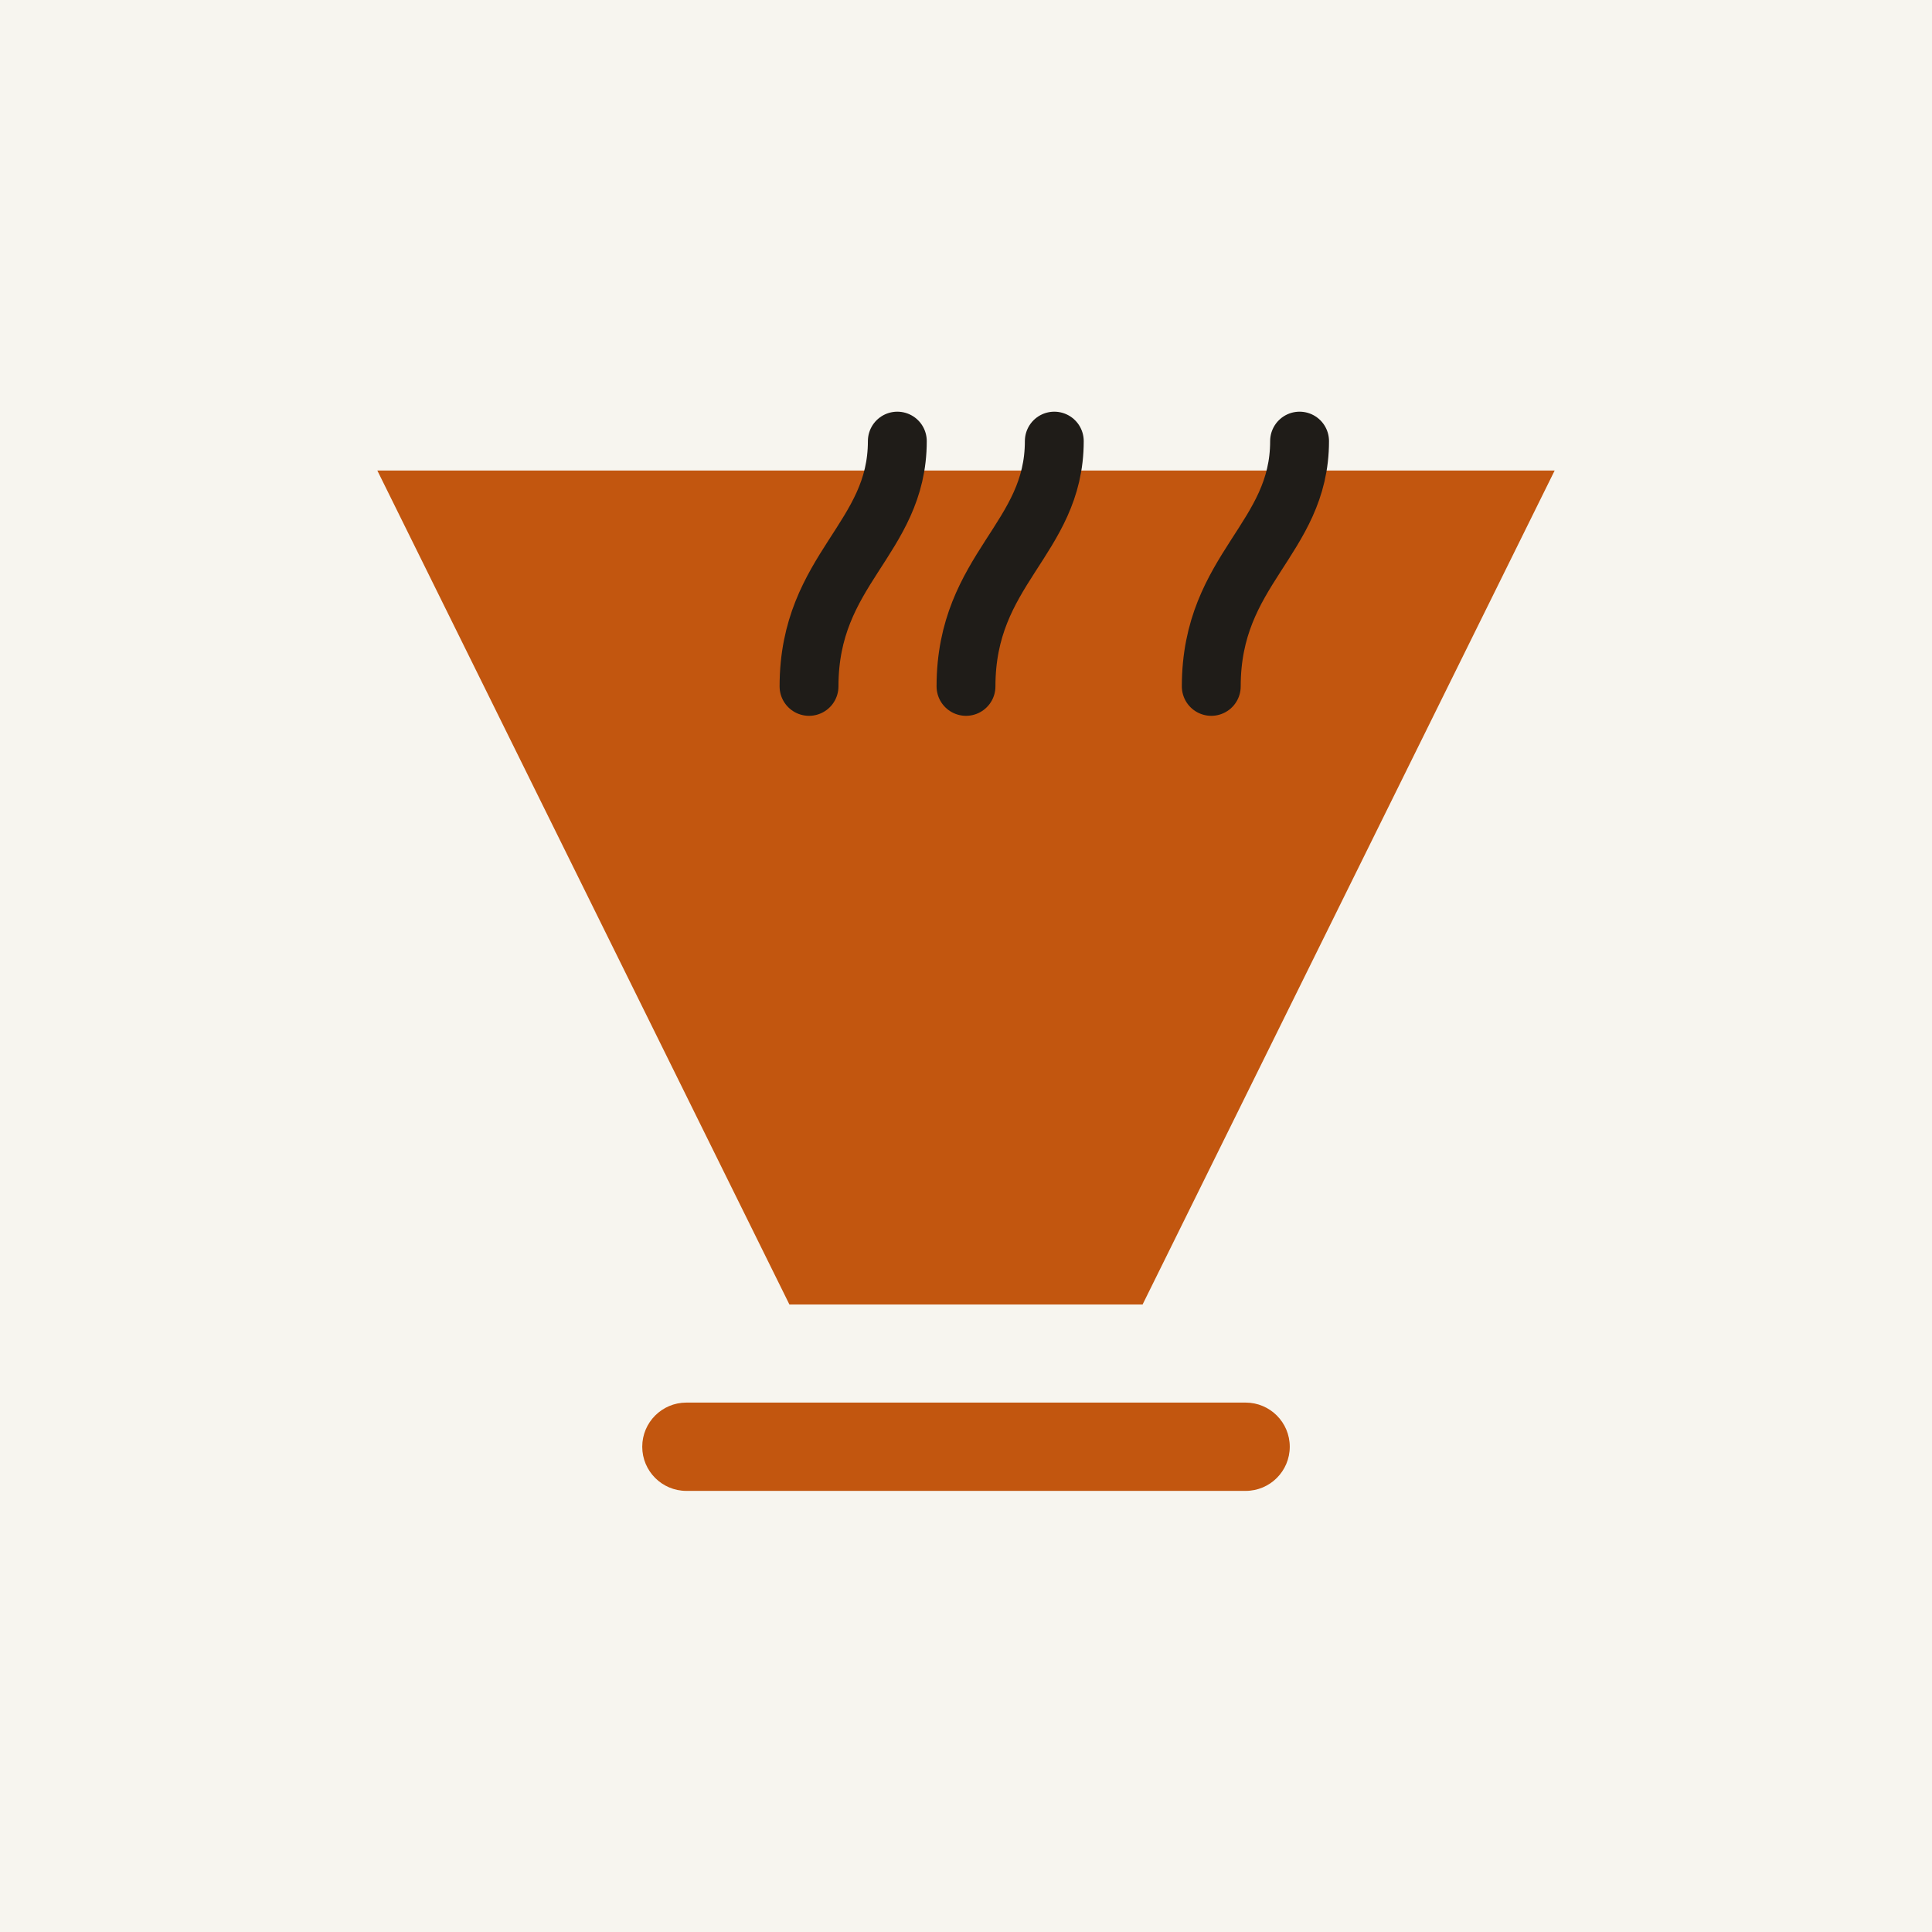
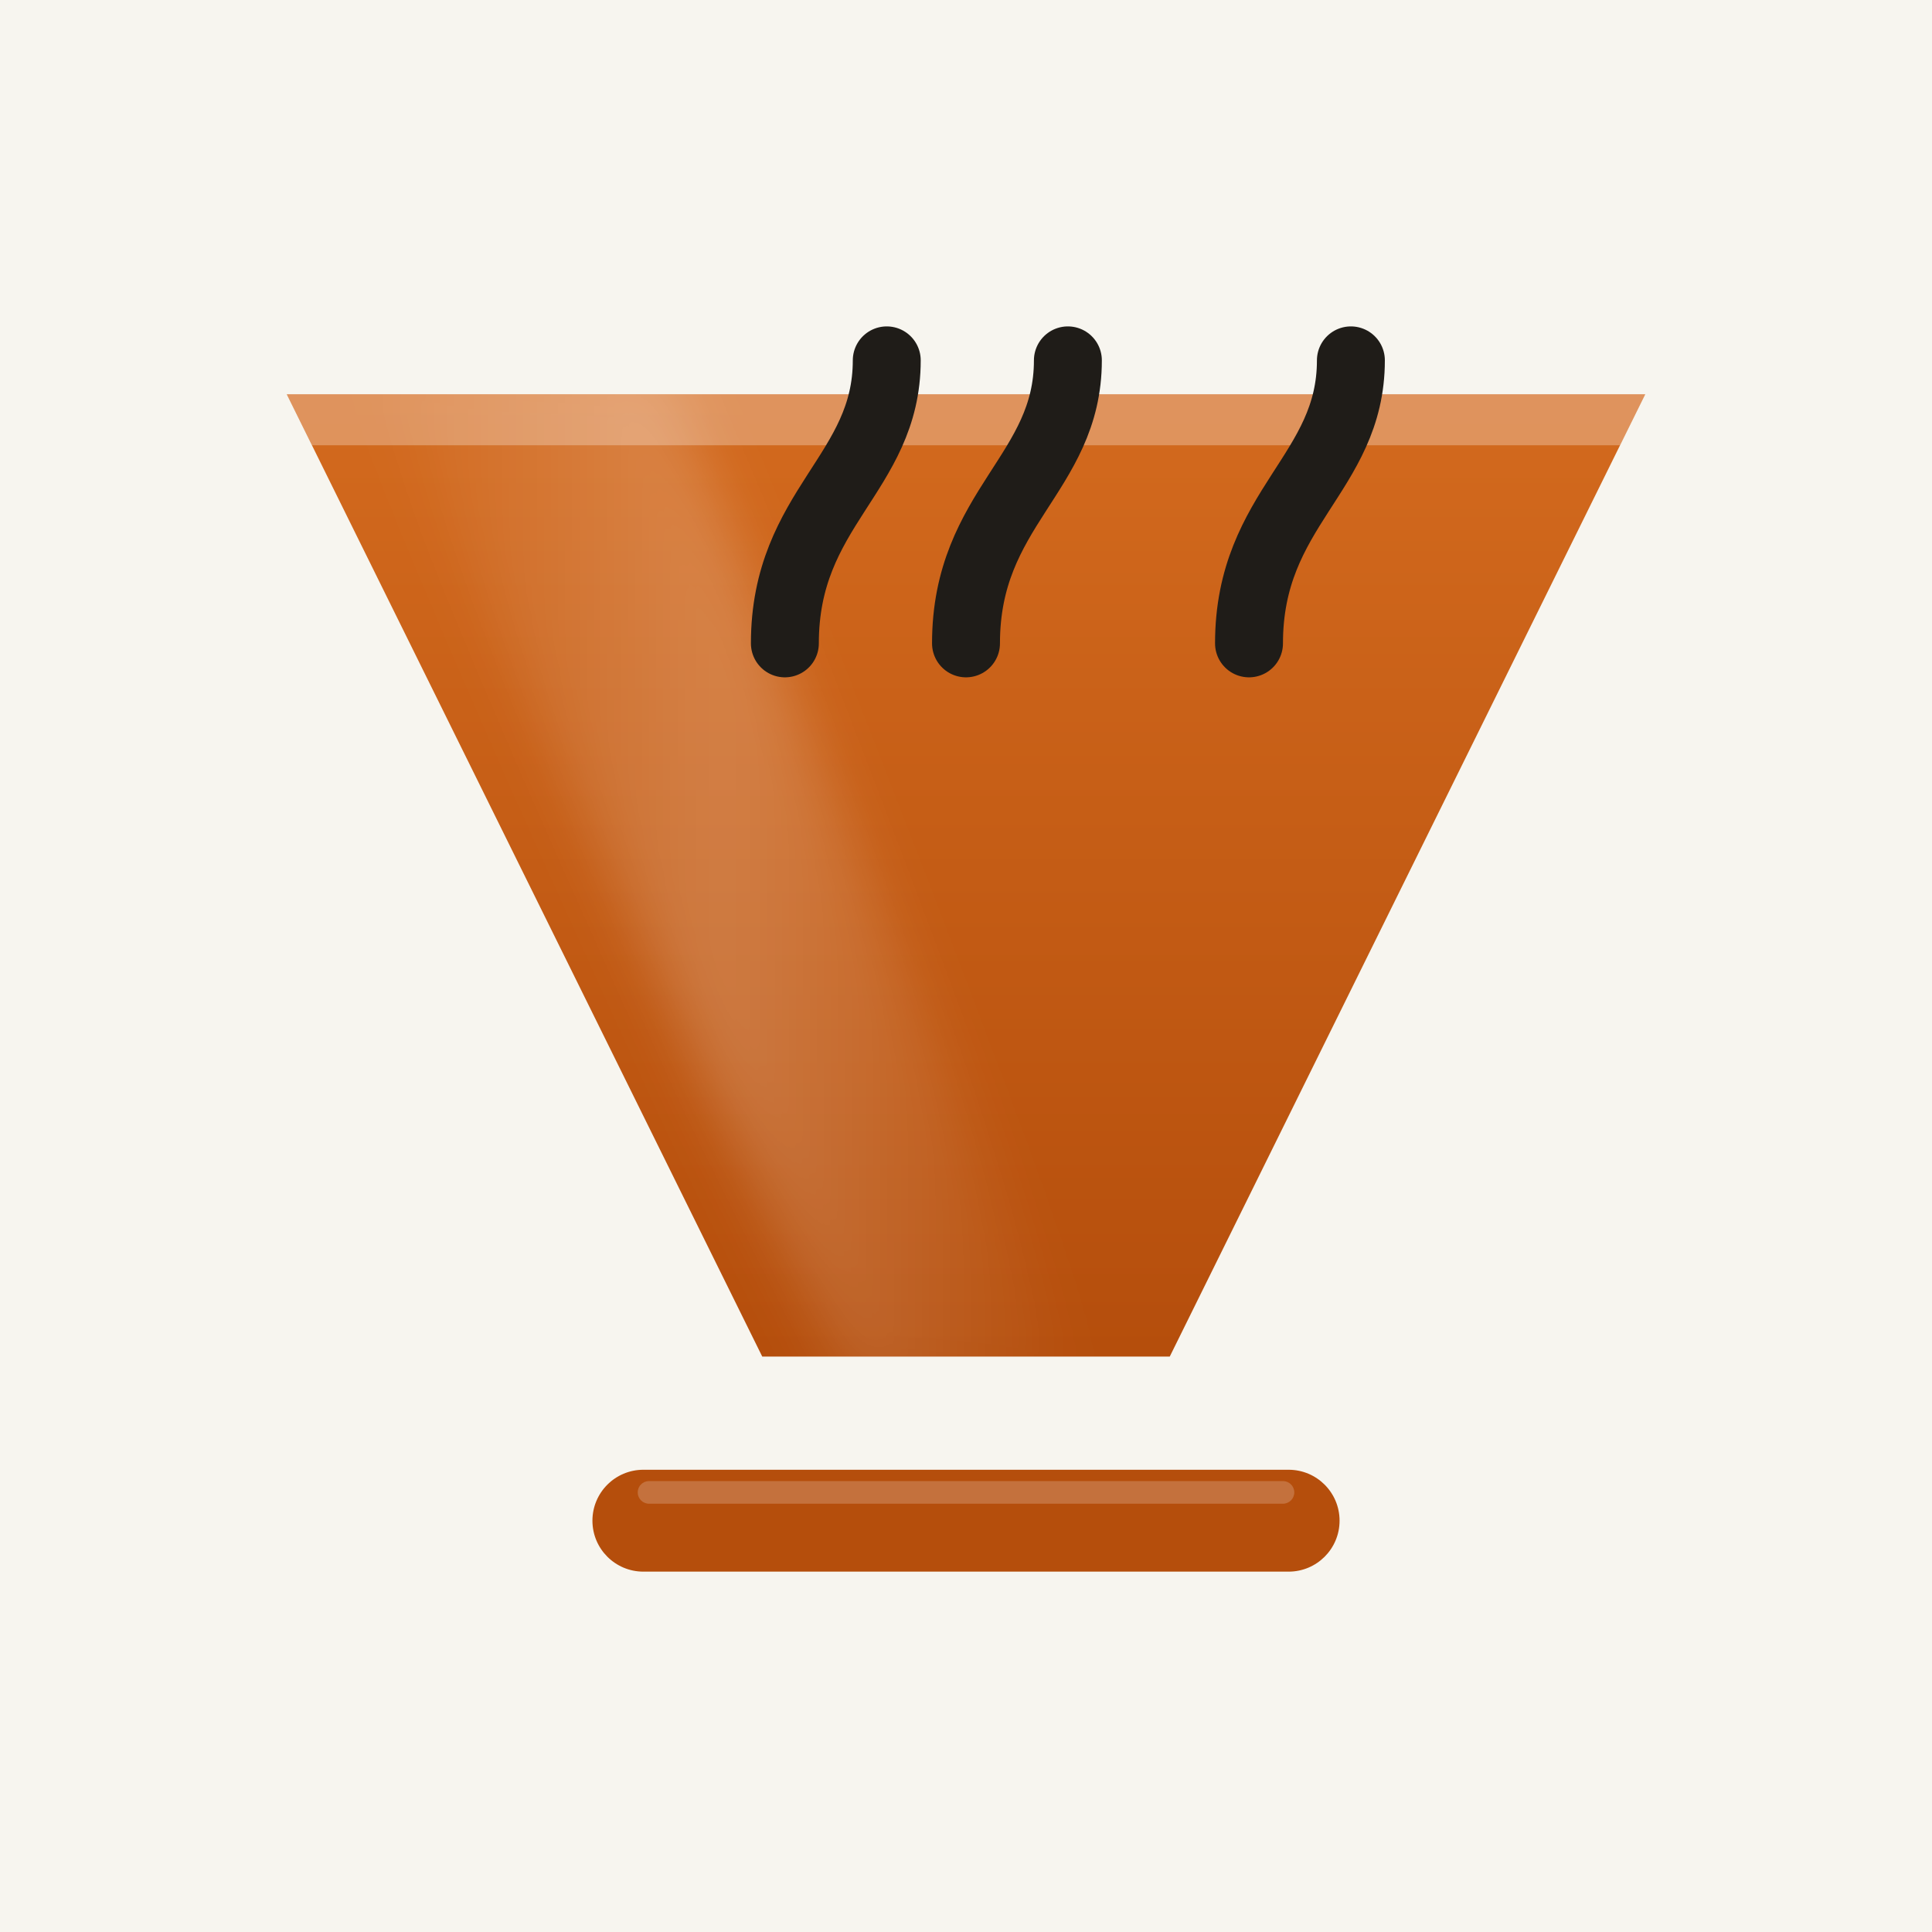
<svg xmlns="http://www.w3.org/2000/svg" viewBox="0 0 512 512">
-   <rect width="512" height="512" rx="0" fill="#f7f5ef" />
-   <g transform="translate(256 256) scale(1.3) translate(-256 -277)">
-     <path d="M136 176h240l-84 170h-72z" fill="#c2560f" />
-     <rect x="190" y="366" width="132" height="18" rx="9" fill="#c2560f" />
+   <defs>
+     <linearGradient id="body" x1="0" y1="0" x2="0" y2="1">
+       <stop offset="0" stop-color="#d36a1e" />
+       <stop offset="1" stop-color="#b54e0c" />
+     </linearGradient>
+     <linearGradient id="sheen" x1="0" y1="0" x2="1" y2="0">
+       <stop offset="0" stop-color="#fff" stop-opacity="0" />
+       <stop offset=".5" stop-color="#fff" stop-opacity=".2" />
+       <stop offset="1" stop-color="#fff" stop-opacity="0" />
+     </linearGradient>
+     <clipPath id="cone">
+       <path d="M136 176h240l-84 170h-72z" />
+     </clipPath>
+     <filter id="soft" x="-20%" y="-20%" width="140%" height="140%">
+       <feGaussianBlur stdDeviation="5" />
+     </filter>
+   </defs>
+   <rect width="512" height="512" fill="#f7f5ef" />
+   <g transform="translate(256 256) scale(1.5) translate(-256 -277)">
+     <path d="M136 176h240l-84 170h-72z" fill="url(#body)" />
+     <g clip-path="url(#cone)">
+       <path d="M150 170h52l74 182h-40z" fill="url(#sheen)" filter="url(#soft)" />
+       <rect x="136" y="176" width="240" height="9" fill="#fff" opacity=".28" />
+     </g>
+     <rect x="190" y="366" width="132" height="18" rx="9" fill="#b54e0c" />
+     <rect x="198" y="368" width="116" height="4" rx="2" fill="#fff" opacity=".2" />
    <path d="M256 220c0-24 18-30 18-50m-50 50c0-24 18-30 18-50m64 50c0-24 18-30 18-50" fill="none" stroke="#1f1c18" stroke-width="12" stroke-linecap="round" />
  </g>
</svg>
